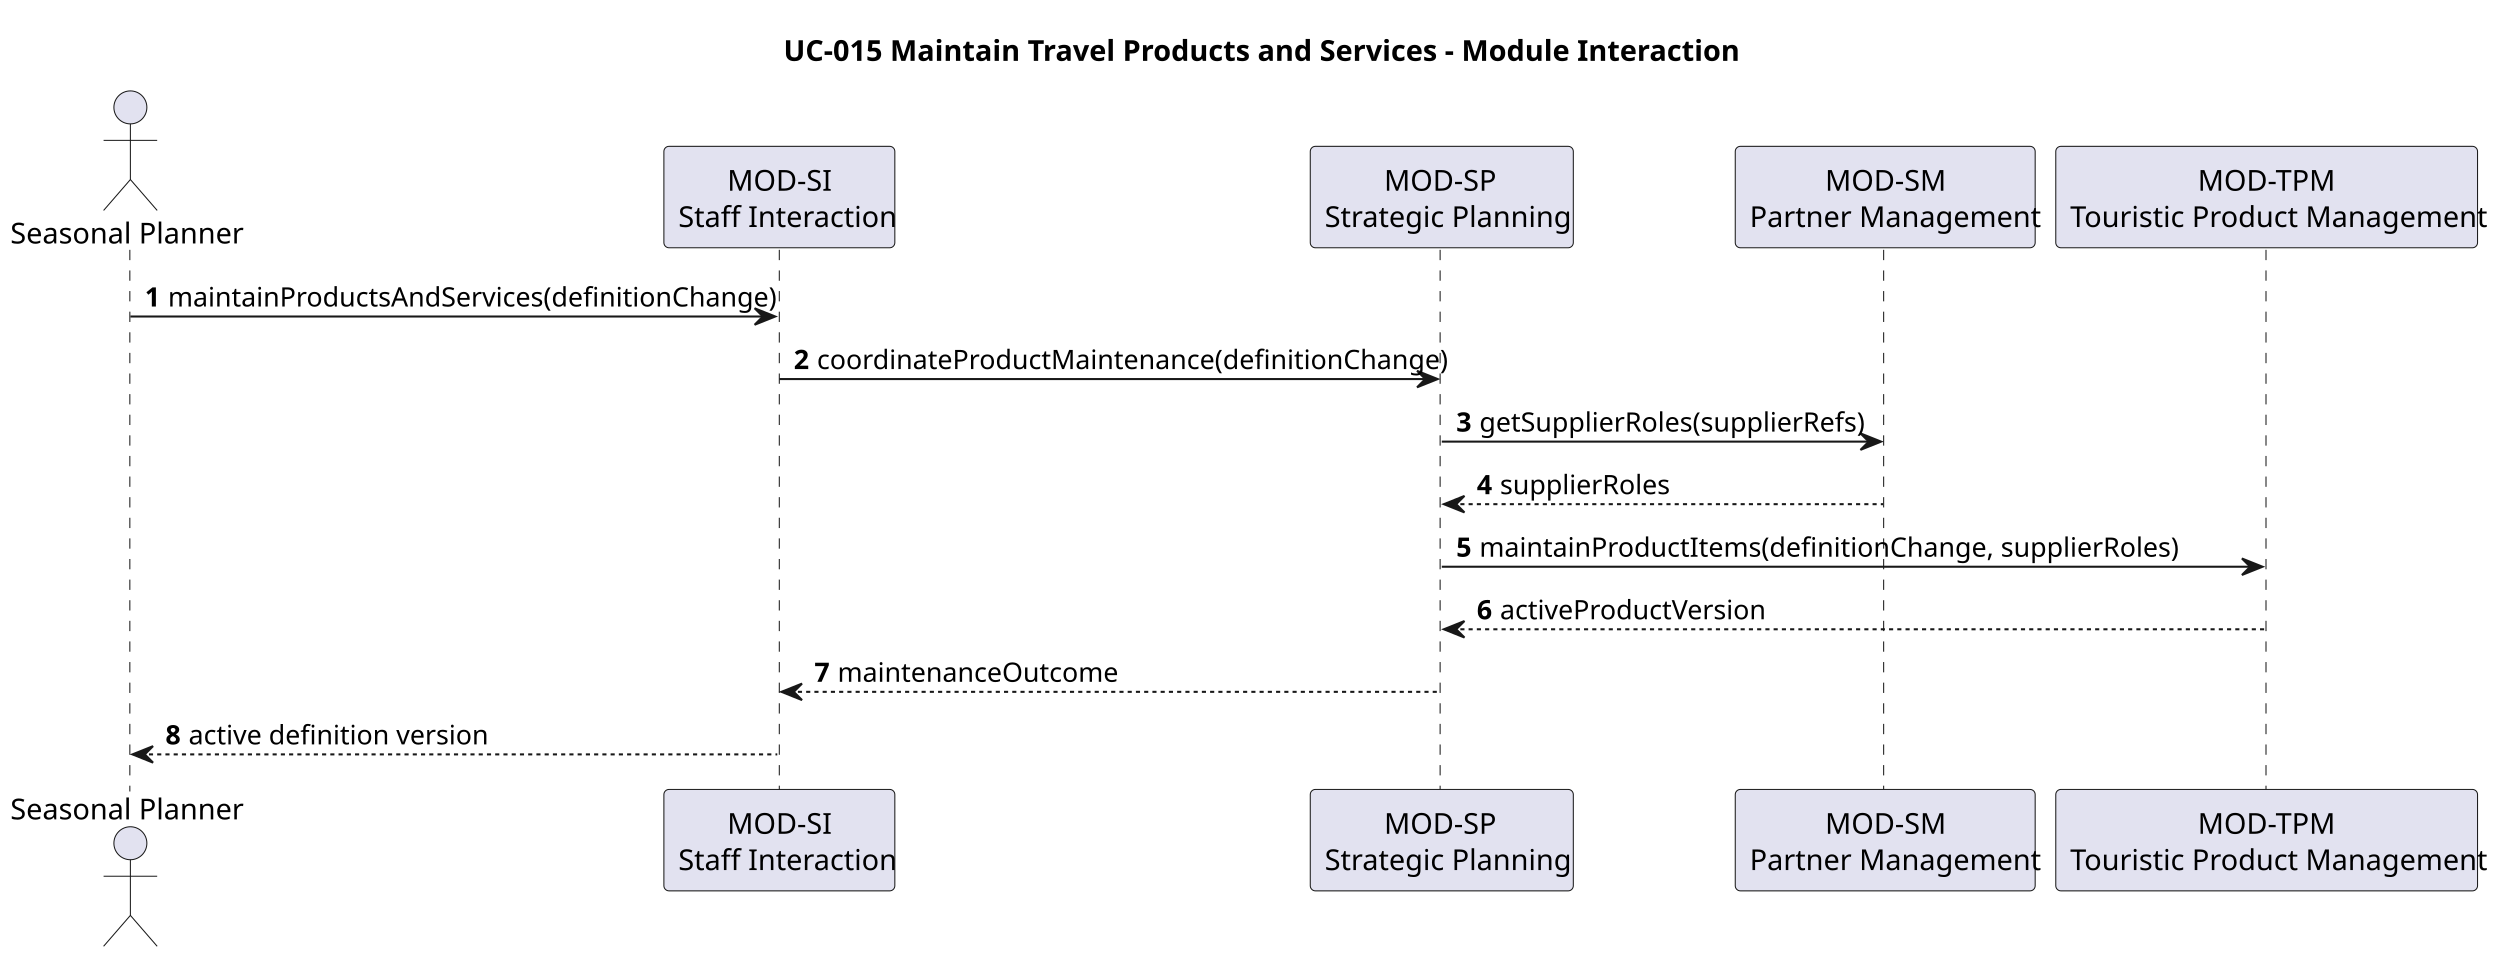
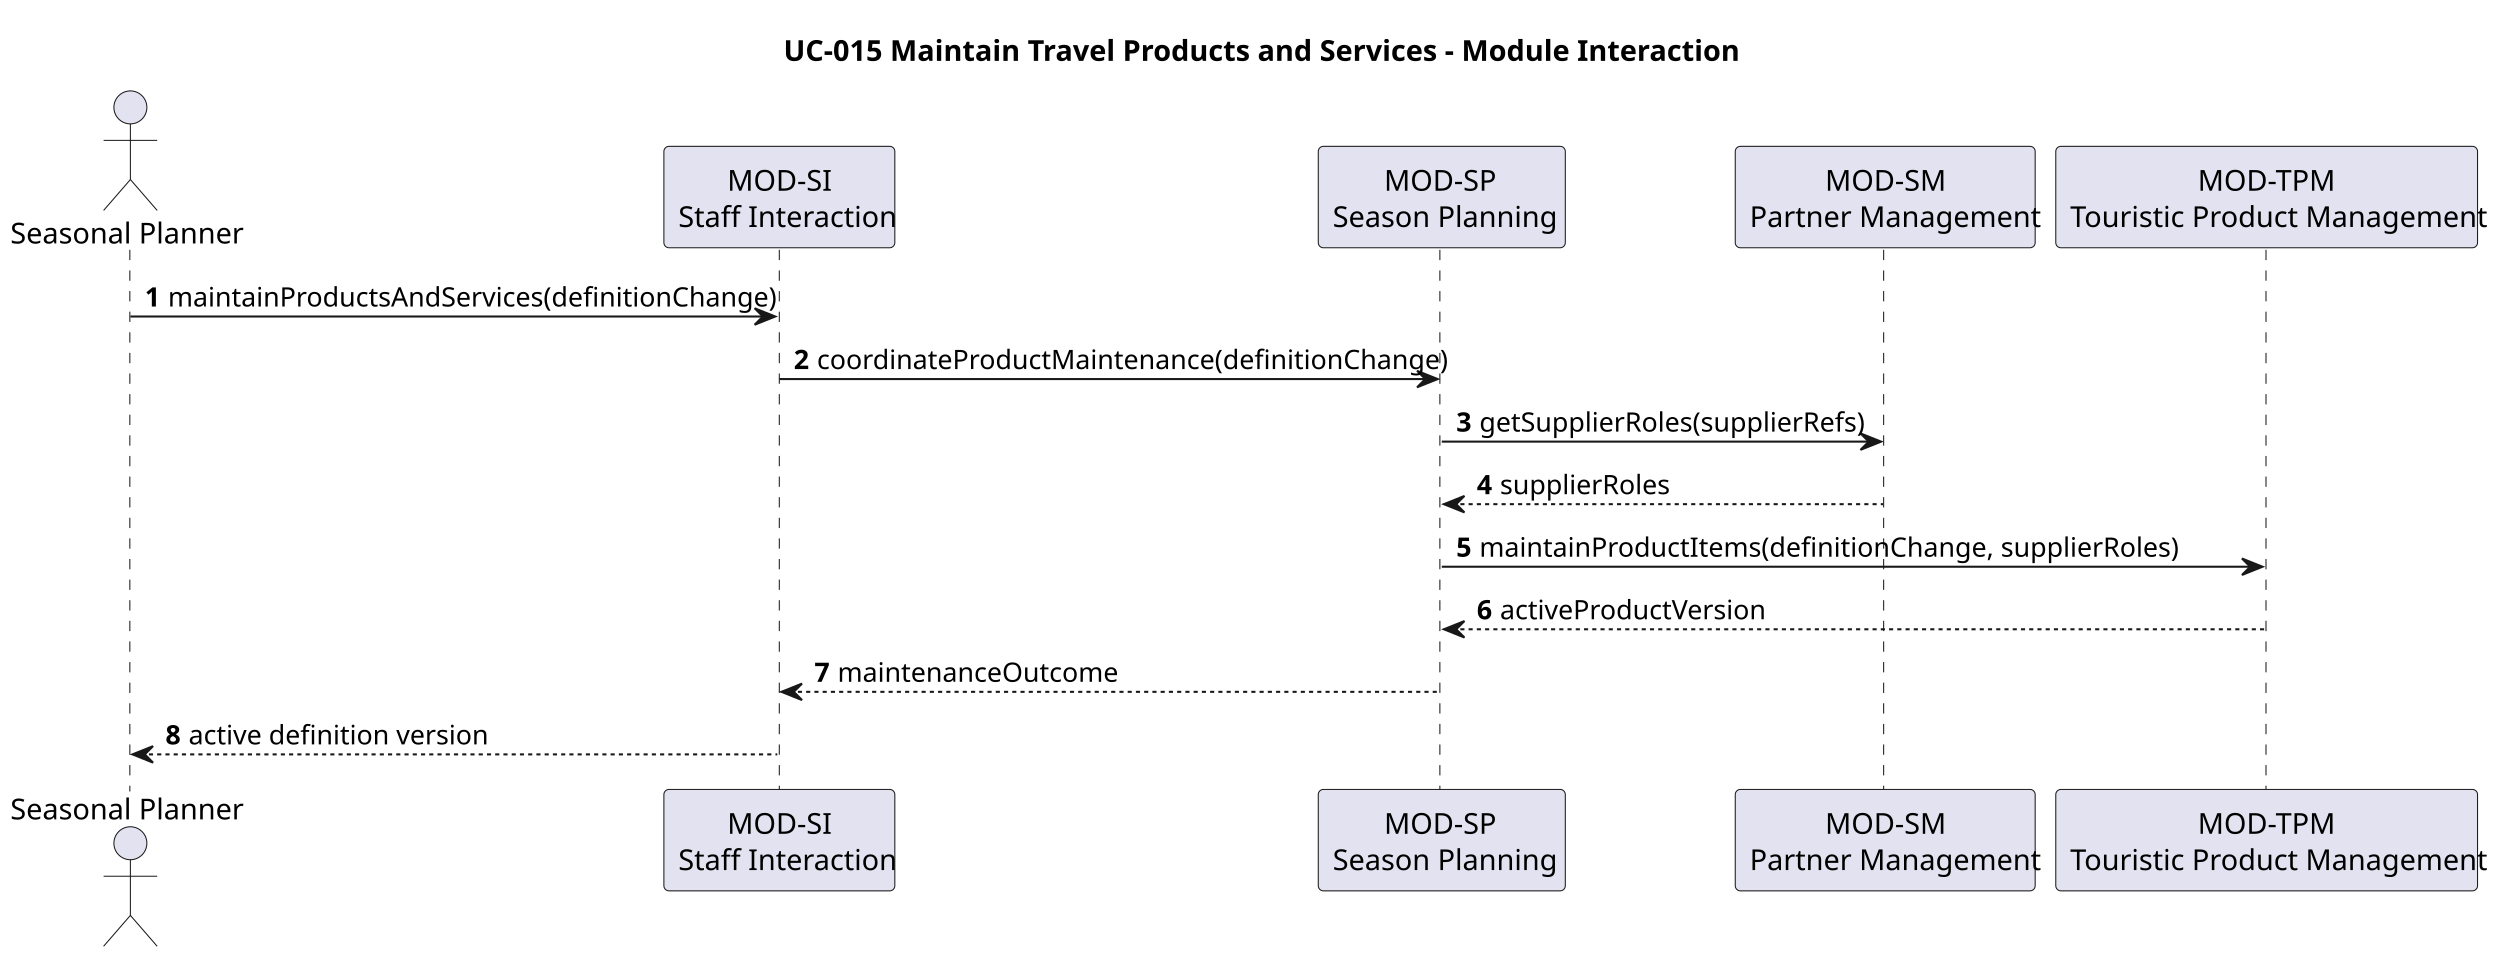
<svg xmlns="http://www.w3.org/2000/svg" contentStyleType="text/css" data-diagram-type="SEQUENCE" height="467px" preserveAspectRatio="none" style="width:1213px;height:467px;background:#FFFFFF;" version="1.1" viewBox="0 0 1213 467" width="1213px" zoomAndPan="magnify">
  <defs />
  <g>
    <g class="title" data-source-line="1">
      <text fill="#000000" font-family="sans-serif" font-size="14" font-weight="700" lengthAdjust="spacing" textLength="445.778" x="380.163" y="29.533">UC-015 Maintain Travel Products and Services - Module Interaction</text>
    </g>
    <g class="participant-lifeline" data-entity-uid="part1" data-qualified-name="Planner" data-source-line="3" id="part1-lifeline">
      <g>
        <rect fill="#000000" fill-opacity="0" height="262.812" width="8" x="59.262" y="121.219" />
        <line style="stroke:#181818;stroke-width:0.5;stroke-dasharray:5,5;" x1="63" x2="63" y1="121.219" y2="384.031" />
      </g>
    </g>
    <g class="participant-lifeline" data-entity-uid="part2" data-qualified-name="SI" data-source-line="4" id="part2-lifeline">
      <g>
        <rect fill="#000000" fill-opacity="0" height="262.812" width="8" x="374.144" y="121.219" />
        <line style="stroke:#181818;stroke-width:0.5;stroke-dasharray:5,5;" x1="378.117" x2="378.117" y1="121.219" y2="384.031" />
      </g>
    </g>
    <g class="participant-lifeline" data-entity-uid="part3" data-qualified-name="SP" data-source-line="5" id="part3-lifeline">
      <g>
        <rect fill="#000000" fill-opacity="0" height="262.812" width="8" x="695.558" y="121.219" />
-         <line style="stroke:#181818;stroke-width:0.5;stroke-dasharray:5,5;" x1="698.745" x2="698.745" y1="121.219" y2="384.031" />
+         <line style="stroke:#181818;stroke-width:0.5;stroke-dasharray:5,5;" x1="698.627" x2="698.627" y1="121.219" y2="384.031" />
      </g>
    </g>
    <g class="participant-lifeline" data-entity-uid="part4" data-qualified-name="SM" data-source-line="6" id="part4-lifeline">
      <g>
        <rect fill="#000000" fill-opacity="0" height="262.812" width="8" x="910.706" y="121.219" />
        <line style="stroke:#181818;stroke-width:0.5;stroke-dasharray:5,5;" x1="913.948" x2="913.948" y1="121.219" y2="384.031" />
      </g>
    </g>
    <g class="participant-lifeline" data-entity-uid="part5" data-qualified-name="TPM" data-source-line="7" id="part5-lifeline">
      <g>
        <rect fill="#000000" fill-opacity="0" height="262.812" width="8" x="1095.785" y="121.219" />
        <line style="stroke:#181818;stroke-width:0.5;stroke-dasharray:5,5;" x1="1099.464" x2="1099.464" y1="121.219" y2="384.031" />
      </g>
    </g>
    <g class="participant participant-head" data-entity-uid="part1" data-qualified-name="Planner" data-source-line="3" id="part1-head">
      <text fill="#000000" font-family="sans-serif" font-size="14" lengthAdjust="spacing" textLength="110.523" x="5" y="118.143">Seasonal Planner</text>
      <ellipse cx="63.262" cy="52.109" fill="#E2E2F0" rx="8" ry="8" style="stroke:#181818;stroke-width:0.5;" />
      <path d="M63.262,60.109 L63.262,87.109 M50.262,68.109 L76.262,68.109 M63.262,87.109 L50.262,102.109 M63.262,87.109 L76.262,102.109" fill="none" style="stroke:#181818;stroke-width:0.5;" />
    </g>
    <g class="participant participant-tail" data-entity-uid="part1" data-qualified-name="Planner" data-source-line="3" id="part1-tail">
      <text fill="#000000" font-family="sans-serif" font-size="14" lengthAdjust="spacing" textLength="110.523" x="5" y="397.565">Seasonal Planner</text>
      <ellipse cx="63.262" cy="409.141" fill="#E2E2F0" rx="8" ry="8" style="stroke:#181818;stroke-width:0.5;" />
      <path d="M63.262,417.141 L63.262,444.141 M50.262,425.141 L76.262,425.141 M63.262,444.141 L50.262,459.141 M63.262,444.141 L76.262,459.141" fill="none" style="stroke:#181818;stroke-width:0.5;" />
    </g>
    <g class="participant participant-head" data-entity-uid="part2" data-qualified-name="SI" data-source-line="4" id="part2-head">
      <rect fill="#E2E2F0" height="49.219" rx="2.5" ry="2.5" style="stroke:#181818;stroke-width:0.5;" width="112.055" x="322.117" y="71" />
      <text fill="#000000" font-family="sans-serif" font-size="14" lengthAdjust="spacing" textLength="50.552" x="352.868" y="92.533">MOD-SI</text>
      <text fill="#000000" font-family="sans-serif" font-size="14" lengthAdjust="spacing" textLength="98.055" x="329.117" y="110.143">Staff Interaction</text>
    </g>
    <g class="participant participant-tail" data-entity-uid="part2" data-qualified-name="SI" data-source-line="4" id="part2-tail">
      <rect fill="#E2E2F0" height="49.219" rx="2.5" ry="2.5" style="stroke:#181818;stroke-width:0.5;" width="112.055" x="322.117" y="383.031" />
      <text fill="#000000" font-family="sans-serif" font-size="14" lengthAdjust="spacing" textLength="50.552" x="352.868" y="404.565">MOD-SI</text>
      <text fill="#000000" font-family="sans-serif" font-size="14" lengthAdjust="spacing" textLength="98.055" x="329.117" y="422.174">Staff Interaction</text>
    </g>
    <g class="participant participant-head" data-entity-uid="part3" data-qualified-name="SP" data-source-line="5" id="part3-head">
-       <rect fill="#E2E2F0" height="49.219" rx="2.5" ry="2.5" style="stroke:#181818;stroke-width:0.5;" width="127.627" x="635.745" y="71" />
+       <rect fill="#E2E2F0" height="49.219" rx="2.5" ry="2.5" style="stroke:#181818;stroke-width:0.5;" width="119.861" x="639.627" y="71" />
      <text fill="#000000" font-family="sans-serif" font-size="14" lengthAdjust="spacing" textLength="56" x="671.558" y="92.533">MOD-SP</text>
-       <text fill="#000000" font-family="sans-serif" font-size="14" lengthAdjust="spacing" textLength="113.627" x="642.745" y="110.143">Strategic Planning</text>
+       <text fill="#000000" font-family="sans-serif" font-size="14" lengthAdjust="spacing" textLength="105.861" x="646.627" y="110.143">Season Planning</text>
    </g>
    <g class="participant participant-tail" data-entity-uid="part3" data-qualified-name="SP" data-source-line="5" id="part3-tail">
-       <rect fill="#E2E2F0" height="49.219" rx="2.5" ry="2.5" style="stroke:#181818;stroke-width:0.5;" width="127.627" x="635.745" y="383.031" />
+       <rect fill="#E2E2F0" height="49.219" rx="2.5" ry="2.5" style="stroke:#181818;stroke-width:0.5;" width="119.861" x="639.627" y="383.031" />
      <text fill="#000000" font-family="sans-serif" font-size="14" lengthAdjust="spacing" textLength="56" x="671.558" y="404.565">MOD-SP</text>
-       <text fill="#000000" font-family="sans-serif" font-size="14" lengthAdjust="spacing" textLength="113.627" x="642.745" y="422.174">Strategic Planning</text>
+       <text fill="#000000" font-family="sans-serif" font-size="14" lengthAdjust="spacing" textLength="105.861" x="646.627" y="422.174">Season Planning</text>
    </g>
    <g class="participant participant-head" data-entity-uid="part4" data-qualified-name="SM" data-source-line="6" id="part4-head">
      <rect fill="#E2E2F0" height="49.219" rx="2.5" ry="2.5" style="stroke:#181818;stroke-width:0.5;" width="145.517" x="841.948" y="71" />
      <text fill="#000000" font-family="sans-serif" font-size="14" lengthAdjust="spacing" textLength="58.324" x="885.544" y="92.533">MOD-SM</text>
      <text fill="#000000" font-family="sans-serif" font-size="14" lengthAdjust="spacing" textLength="131.517" x="848.948" y="110.143">Partner Management</text>
    </g>
    <g class="participant participant-tail" data-entity-uid="part4" data-qualified-name="SM" data-source-line="6" id="part4-tail">
      <rect fill="#E2E2F0" height="49.219" rx="2.5" ry="2.5" style="stroke:#181818;stroke-width:0.5;" width="145.517" x="841.948" y="383.031" />
      <text fill="#000000" font-family="sans-serif" font-size="14" lengthAdjust="spacing" textLength="58.324" x="885.544" y="404.565">MOD-SM</text>
      <text fill="#000000" font-family="sans-serif" font-size="14" lengthAdjust="spacing" textLength="131.517" x="848.948" y="422.174">Partner Management</text>
    </g>
    <g class="participant participant-head" data-entity-uid="part5" data-qualified-name="TPM" data-source-line="7" id="part5-head">
      <rect fill="#E2E2F0" height="49.219" rx="2.5" ry="2.5" style="stroke:#181818;stroke-width:0.5;" width="204.641" x="997.464" y="71" />
      <text fill="#000000" font-family="sans-serif" font-size="14" lengthAdjust="spacing" textLength="66.876" x="1066.347" y="92.533">MOD-TPM</text>
      <text fill="#000000" font-family="sans-serif" font-size="14" lengthAdjust="spacing" textLength="190.641" x="1004.464" y="110.143">Touristic Product Management</text>
    </g>
    <g class="participant participant-tail" data-entity-uid="part5" data-qualified-name="TPM" data-source-line="7" id="part5-tail">
      <rect fill="#E2E2F0" height="49.219" rx="2.5" ry="2.5" style="stroke:#181818;stroke-width:0.5;" width="204.641" x="997.464" y="383.031" />
      <text fill="#000000" font-family="sans-serif" font-size="14" lengthAdjust="spacing" textLength="66.876" x="1066.347" y="404.565">MOD-TPM</text>
      <text fill="#000000" font-family="sans-serif" font-size="14" lengthAdjust="spacing" textLength="190.641" x="1004.464" y="422.174">Touristic Product Management</text>
    </g>
    <g class="message" data-entity-1="part1" data-entity-2="part2" data-source-line="9" id="msg1">
      <polygon fill="#181818" points="366.144,149.57,376.144,153.57,366.144,157.57,370.144,153.57" style="stroke:#181818;stroke-width:1;" />
      <line style="stroke:#181818;stroke-width:1;" x1="63.262" x2="372.144" y1="153.57" y2="153.57" />
      <text fill="#000000" font-family="sans-serif" font-size="13" font-weight="700" lengthAdjust="spacing" textLength="7.23" x="70.262" y="148.714">1</text>
      <text fill="#000000" font-family="sans-serif" font-size="13" lengthAdjust="spacing" textLength="279.652" x="81.492" y="148.714">maintainProductsAndServices(definitionChange)</text>
    </g>
    <g class="message" data-entity-1="part2" data-entity-2="part3" data-source-line="10" id="msg2">
      <polygon fill="#181818" points="687.558,179.922,697.558,183.922,687.558,187.922,691.558,183.922" style="stroke:#181818;stroke-width:1;" />
      <line style="stroke:#181818;stroke-width:1;" x1="378.144" x2="693.558" y1="183.922" y2="183.922" />
      <text fill="#000000" font-family="sans-serif" font-size="13" font-weight="700" lengthAdjust="spacing" textLength="7.23" x="385.144" y="179.065">2</text>
      <text fill="#000000" font-family="sans-serif" font-size="13" lengthAdjust="spacing" textLength="286.184" x="396.374" y="179.065">coordinateProductMaintenance(definitionChange)</text>
    </g>
    <g class="message" data-entity-1="part3" data-entity-2="part4" data-source-line="11" id="msg3">
      <polygon fill="#181818" points="902.706,210.273,912.706,214.273,902.706,218.273,906.706,214.273" style="stroke:#181818;stroke-width:1;" />
      <line style="stroke:#181818;stroke-width:1;" x1="699.558" x2="908.706" y1="214.273" y2="214.273" />
      <text fill="#000000" font-family="sans-serif" font-size="13" font-weight="700" lengthAdjust="spacing" textLength="7.23" x="706.558" y="209.417">3</text>
      <text fill="#000000" font-family="sans-serif" font-size="13" lengthAdjust="spacing" textLength="179.918" x="717.788" y="209.417">getSupplierRoles(supplierRefs)</text>
    </g>
    <g class="message" data-entity-1="part4" data-entity-2="part3" data-source-line="12" id="msg4">
      <polygon fill="#181818" points="710.558,240.625,700.558,244.625,710.558,248.625,706.558,244.625" style="stroke:#181818;stroke-width:1;" />
      <line style="stroke:#181818;stroke-width:1;stroke-dasharray:2,2;" x1="704.558" x2="913.706" y1="244.625" y2="244.625" />
      <text fill="#000000" font-family="sans-serif" font-size="13" font-weight="700" lengthAdjust="spacing" textLength="7.23" x="716.558" y="239.769">4</text>
      <text fill="#000000" font-family="sans-serif" font-size="13" lengthAdjust="spacing" textLength="78.762" x="727.788" y="239.769">supplierRoles</text>
    </g>
    <g class="message" data-entity-1="part3" data-entity-2="part5" data-source-line="13" id="msg5">
      <polygon fill="#181818" points="1087.785,270.977,1097.785,274.977,1087.785,278.977,1091.785,274.977" style="stroke:#181818;stroke-width:1;" />
      <line style="stroke:#181818;stroke-width:1;" x1="699.558" x2="1093.785" y1="274.977" y2="274.977" />
      <text fill="#000000" font-family="sans-serif" font-size="13" font-weight="700" lengthAdjust="spacing" textLength="7.23" x="706.558" y="270.12">5</text>
      <text fill="#000000" font-family="sans-serif" font-size="13" lengthAdjust="spacing" textLength="317.941" x="717.788" y="270.12">maintainProductItems(definitionChange, supplierRoles)</text>
    </g>
    <g class="message" data-entity-1="part5" data-entity-2="part3" data-source-line="14" id="msg6">
      <polygon fill="#181818" points="710.558,301.328,700.558,305.328,710.558,309.328,706.558,305.328" style="stroke:#181818;stroke-width:1;" />
      <line style="stroke:#181818;stroke-width:1;stroke-dasharray:2,2;" x1="704.558" x2="1098.785" y1="305.328" y2="305.328" />
      <text fill="#000000" font-family="sans-serif" font-size="13" font-weight="700" lengthAdjust="spacing" textLength="7.23" x="716.558" y="300.472">6</text>
      <text fill="#000000" font-family="sans-serif" font-size="13" lengthAdjust="spacing" textLength="122.84" x="727.788" y="300.472">activeProductVersion</text>
    </g>
    <g class="message" data-entity-1="part3" data-entity-2="part2" data-source-line="15" id="msg7">
      <polygon fill="#181818" points="389.144,331.68,379.144,335.68,389.144,339.68,385.144,335.68" style="stroke:#181818;stroke-width:1;" />
      <line style="stroke:#181818;stroke-width:1;stroke-dasharray:2,2;" x1="383.144" x2="698.558" y1="335.68" y2="335.68" />
      <text fill="#000000" font-family="sans-serif" font-size="13" font-weight="700" lengthAdjust="spacing" textLength="7.23" x="395.144" y="330.823">7</text>
      <text fill="#000000" font-family="sans-serif" font-size="13" lengthAdjust="spacing" textLength="127.182" x="406.374" y="330.823">maintenanceOutcome</text>
    </g>
    <g class="message" data-entity-1="part2" data-entity-2="part1" data-source-line="16" id="msg8">
      <polygon fill="#181818" points="74.262,362.031,64.262,366.031,74.262,370.031,70.262,366.031" style="stroke:#181818;stroke-width:1;" />
      <line style="stroke:#181818;stroke-width:1;stroke-dasharray:2,2;" x1="68.262" x2="377.144" y1="366.031" y2="366.031" />
      <text fill="#000000" font-family="sans-serif" font-size="13" font-weight="700" lengthAdjust="spacing" textLength="7.23" x="80.262" y="361.175">8</text>
      <text fill="#000000" font-family="sans-serif" font-size="13" lengthAdjust="spacing" textLength="135.129" x="91.492" y="361.175">active definition version</text>
    </g>
  </g>
</svg>
